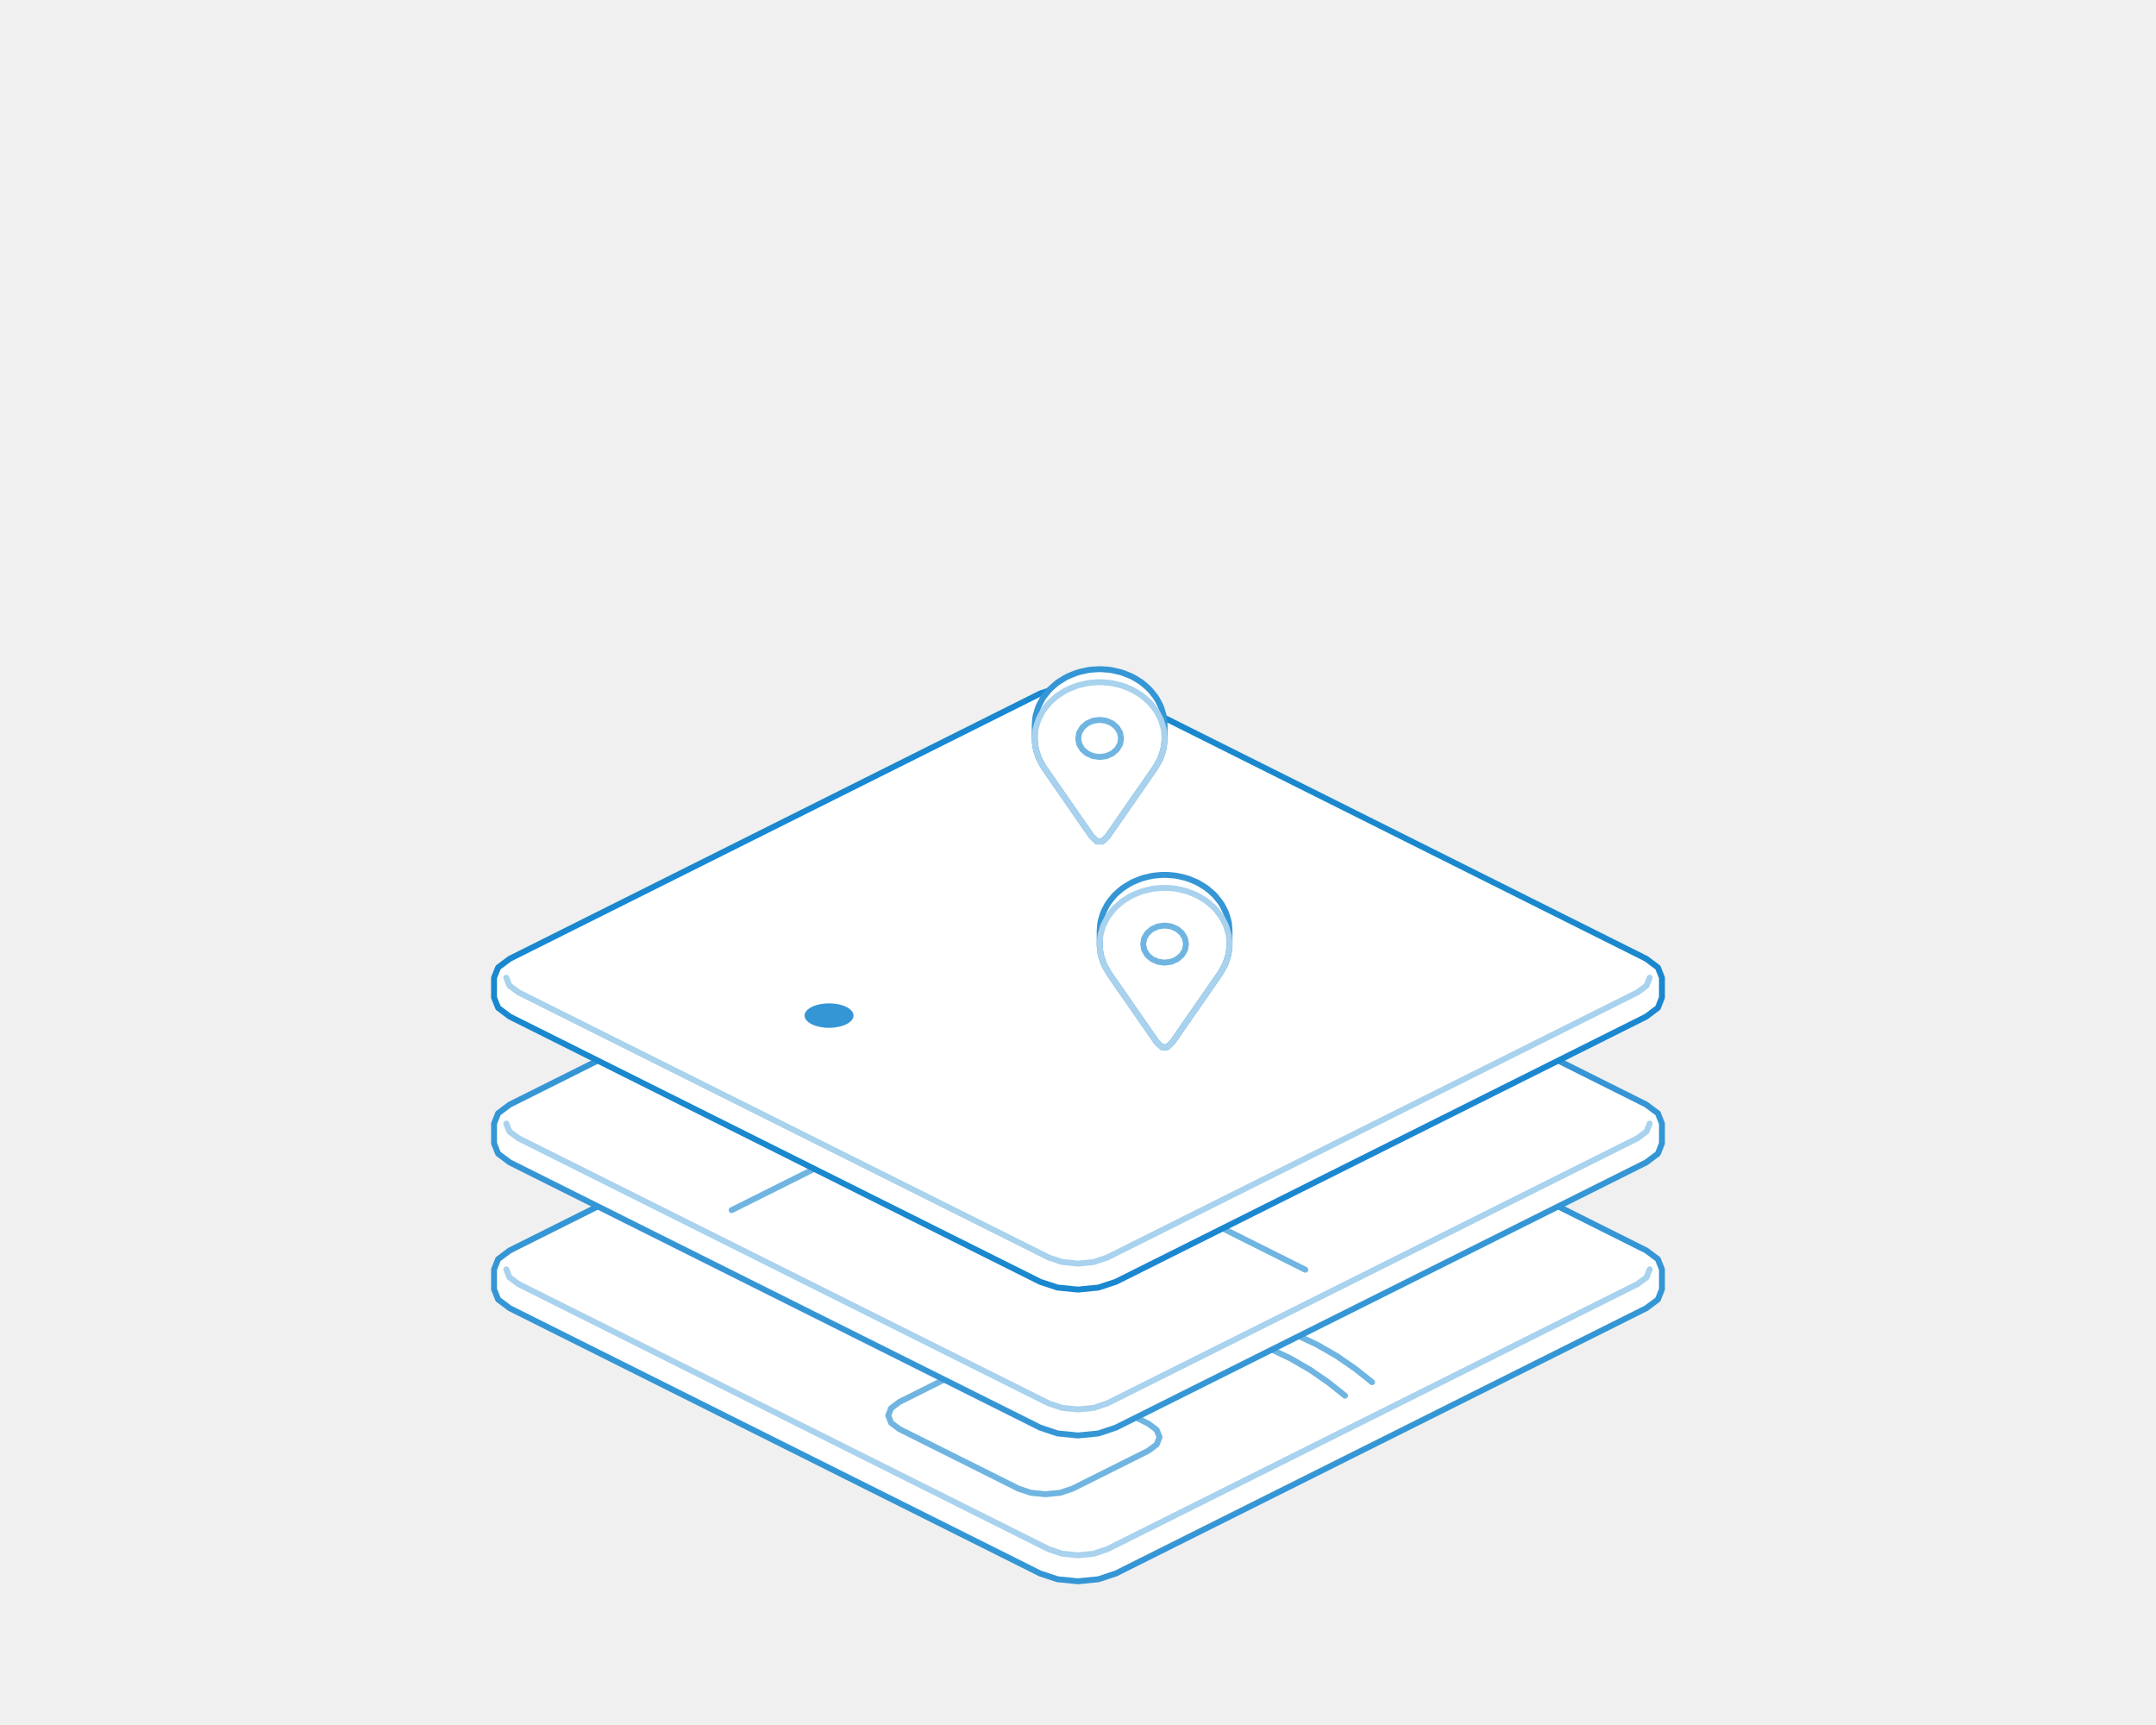
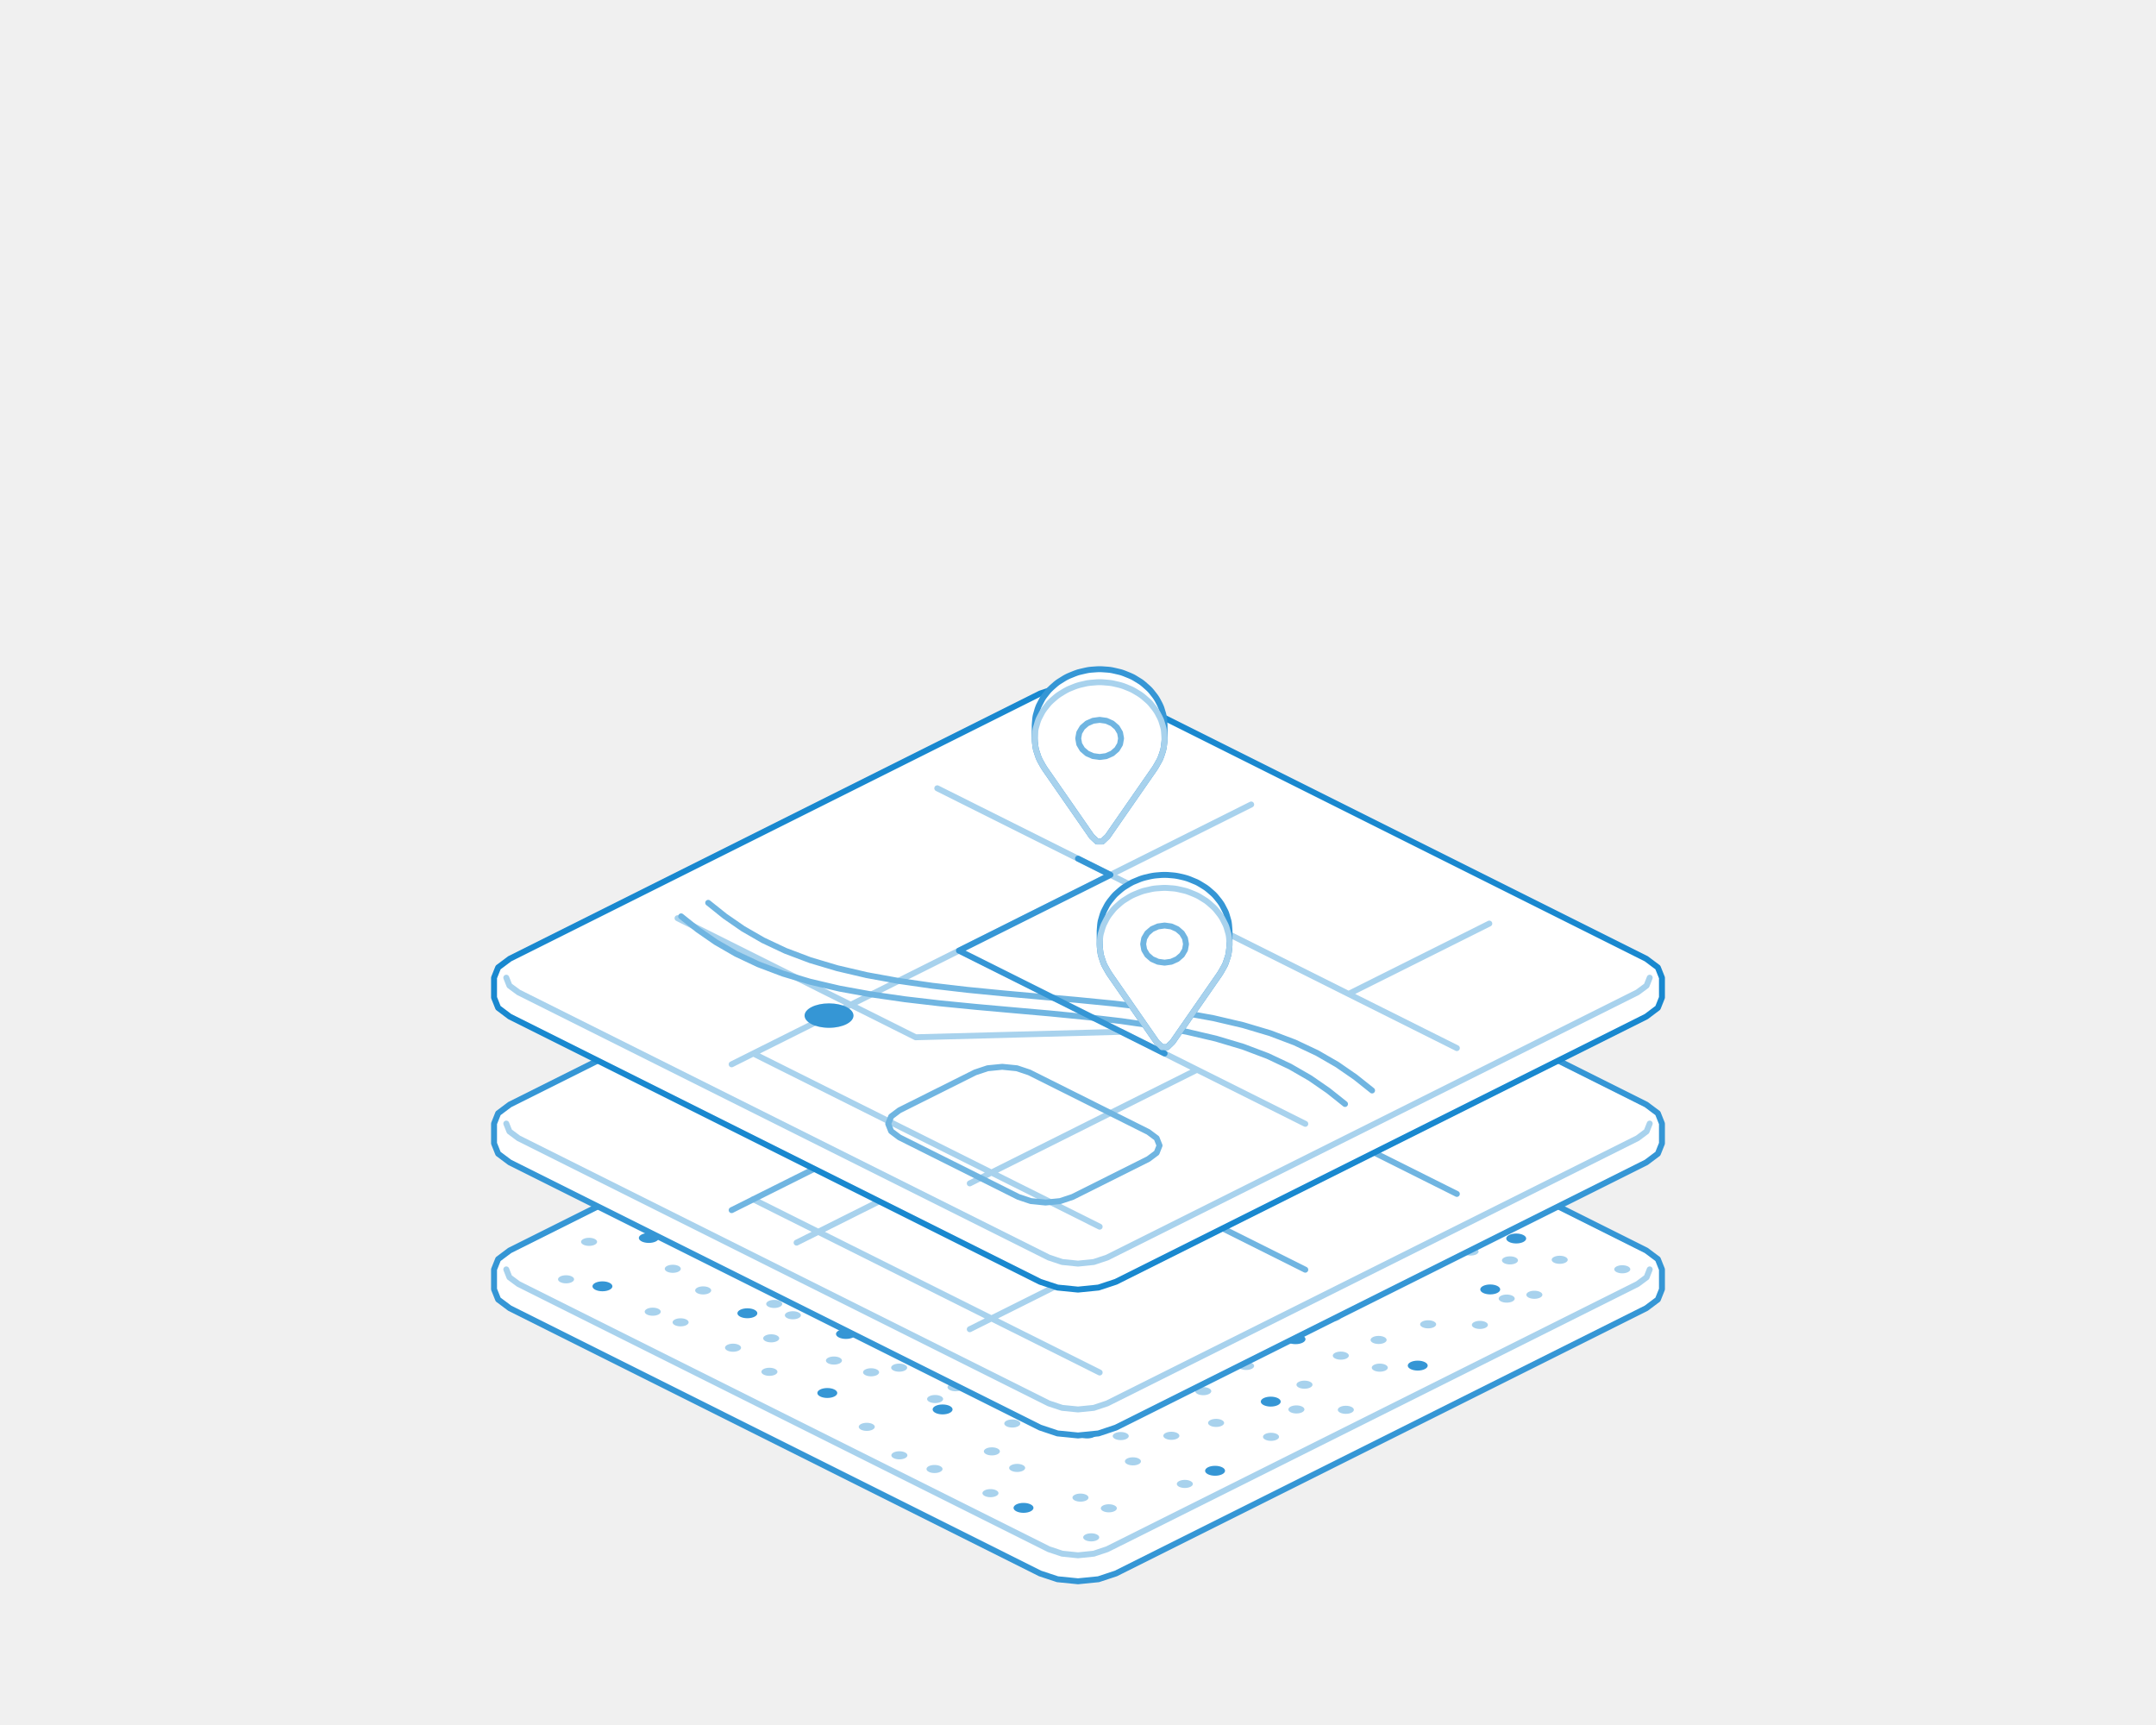
- <svg xmlns="http://www.w3.org/2000/svg" viewBox="0 0 400 320" width="400" height="320" role="img" aria-label="Three map sheets stacked above one another: a base map with a river and a park, a sheet of roads, and a sheet of map pins on top.">
+ <svg xmlns="http://www.w3.org/2000/svg" viewBox="0 0 400 320" width="400" height="320" role="img" aria-label="Three map sheets stacked above one another: a field of data points, the road network, and the finished map with a river, a park, a route and pins.">
  <g>
    <g>
      <g>
        <path d="M91.66 235.48L92.42 233.58L94.57 231.97L192.97 182.77L196.2 181.69L200 181.31L203.8 181.69L207.03 182.77L305.43 231.97L307.58 233.58L308.34 235.48L308.34 239.17L307.58 241.07L305.43 242.68L207.03 291.89L203.8 292.96L200 293.34L196.2 292.96L192.97 291.89L94.57 242.68L92.42 241.07L91.66 239.17Z" fill="#FFFFFF" stroke="#3596D5" stroke-width="1.1" stroke-linecap="round" stroke-linejoin="round" vector-effect="non-scaling-stroke" />
        <path d="M306.07 235.48L305.49 236.95L303.82 238.19L205.42 287.39L202.93 288.22L200 288.52L197.07 288.22L194.58 287.39L96.18 238.19L94.51 236.95L93.93 235.48" fill="none" stroke="#A8D2ED" stroke-width="1.1" stroke-linecap="round" stroke-linejoin="round" vector-effect="non-scaling-stroke" />
      </g>
-       <path d="M131.39 221.59L134.48 224.06L137.85 226.39L141.58 228.54L145.72 230.49L150.3 232.22L155.33 233.72L160.8 235L166.68 236.07L172.92 236.97L179.44 237.73L186.16 238.39L192.97 239L199.79 239.6L206.5 240.26L213.02 241.02L219.26 241.92L225.14 242.99L230.61 244.27L235.65 245.77L240.22 247.5L244.36 249.45L248.09 251.6L251.46 253.93L254.56 256.4M126.37 224.1L129.46 226.57L132.83 228.9L136.56 231.05L140.7 233L145.28 234.73L150.31 236.23L155.78 237.51L161.66 238.58L167.9 239.48L174.42 240.24L181.13 240.9L187.95 241.51L194.77 242.11L201.48 242.77L208 243.53L214.24 244.43L220.12 245.5L225.59 246.78L230.62 248.28L235.2 250.01L239.34 251.96L243.07 254.11L246.44 256.44L249.54 258.91M199 276.15L196.69 276.92L193.98 277.19L191.26 276.92L188.95 276.15L166.86 265.1L165.33 263.95L164.79 262.59L165.33 261.23L166.86 260.08L180.92 253.05L183.23 252.28L185.94 252.01L188.66 252.28L190.96 253.05L213.05 264.1L214.59 265.25L215.13 266.61L214.59 267.97L213.05 269.12Z" fill="none" stroke="#70B5E1" stroke-width="1.1" stroke-linecap="round" stroke-linejoin="round" vector-effect="non-scaling-stroke" />
+       <ellipse rx="1.85" ry="0.92" cx="194.45" cy="187.05" fill="#3596D5" stroke="none" />
+       <ellipse rx="1.49" ry="0.75" cx="192.44" cy="189.79" fill="#A8D2ED" stroke="none" />
+       <ellipse rx="1.49" ry="0.75" cx="185.12" cy="196.11" fill="#A8D2ED" stroke="none" />
+       <ellipse rx="1.49" ry="0.75" cx="173.35" cy="199.58" fill="#A8D2ED" stroke="none" />
+       <ellipse rx="1.49" ry="0.75" cx="169.15" cy="204.25" fill="#A8D2ED" stroke="none" />
+       <ellipse rx="1.85" ry="0.92" cx="160.13" cy="208.33" fill="#3596D5" stroke="none" />
+       <ellipse rx="1.49" ry="0.75" cx="155.27" cy="211.56" fill="#A8D2ED" stroke="none" />
+       <ellipse rx="1.49" ry="0.75" cx="141.76" cy="215.65" fill="#A8D2ED" stroke="none" />
+       <ellipse rx="1.49" ry="0.75" cx="139.62" cy="218.67" fill="#A8D2ED" stroke="none" />
+       <ellipse rx="1.49" ry="0.75" cx="129.01" cy="223.89" fill="#A8D2ED" stroke="none" />
+       <ellipse rx="1.85" ry="0.92" cx="120.37" cy="229.65" fill="#3596D5" stroke="none" />
+       <ellipse rx="1.49" ry="0.75" cx="109.29" cy="230.37" fill="#A8D2ED" stroke="none" />
+       <ellipse rx="1.49" ry="0.75" cx="105.02" cy="237.32" fill="#A8D2ED" stroke="none" />
+       <ellipse rx="1.49" ry="0.75" cx="208.43" cy="191.97" fill="#A8D2ED" stroke="none" />
+       <ellipse rx="1.49" ry="0.75" cx="200.02" cy="197.79" fill="#A8D2ED" stroke="none" />
+       <ellipse rx="1.85" ry="0.92" cx="192.19" cy="198.45" fill="#3596D5" stroke="none" />
+       <ellipse rx="1.49" ry="0.75" cx="186.98" cy="203.86" fill="#A8D2ED" stroke="none" />
+       <ellipse rx="1.49" ry="0.75" cx="175.03" cy="205.71" fill="#A8D2ED" stroke="none" />
+       <ellipse rx="1.49" ry="0.75" cx="168.67" cy="210.55" fill="#A8D2ED" stroke="none" />
+       <ellipse rx="1.49" ry="0.75" cx="162.13" cy="216.89" fill="#A8D2ED" stroke="none" />
+       <ellipse rx="1.85" ry="0.92" cx="150.91" cy="221.24" fill="#3596D5" stroke="none" />
+       <ellipse rx="1.49" ry="0.75" cx="142.48" cy="221.42" fill="#A8D2ED" stroke="none" />
+       <ellipse rx="1.49" ry="0.75" cx="136.05" cy="227.66" fill="#A8D2ED" stroke="none" />
+       <ellipse rx="1.49" ry="0.75" cx="129.08" cy="230.3" fill="#A8D2ED" stroke="none" />
+       <ellipse rx="1.49" ry="0.75" cx="124.82" cy="235.37" fill="#A8D2ED" stroke="none" />
+       <ellipse rx="1.85" ry="0.92" cx="111.77" cy="238.62" fill="#3596D5" stroke="none" />
+       <ellipse rx="1.49" ry="0.75" cx="214.5" cy="197.09" fill="#A8D2ED" stroke="none" />
+       <ellipse rx="1.49" ry="0.75" cx="210.14" cy="198.37" fill="#A8D2ED" stroke="none" />
+       <ellipse rx="1.49" ry="0.75" cx="200.74" cy="202.41" fill="#A8D2ED" stroke="none" />
+       <ellipse rx="1.49" ry="0.75" cx="191.61" cy="206.73" fill="#A8D2ED" stroke="none" />
+       <ellipse rx="1.85" ry="0.92" cx="182.74" cy="210.97" fill="#3596D5" stroke="none" />
+       <ellipse rx="1.49" ry="0.75" cx="178.2" cy="214.94" fill="#A8D2ED" stroke="none" />
+       <ellipse rx="1.49" ry="0.75" cx="170.57" cy="220.51" fill="#A8D2ED" stroke="none" />
+       <ellipse rx="1.49" ry="0.75" cx="161.21" cy="224.93" fill="#A8D2ED" stroke="none" />
+       <ellipse rx="1.49" ry="0.75" cx="152.52" cy="227.9" fill="#A8D2ED" stroke="none" />
+       <ellipse rx="1.85" ry="0.92" cx="142.66" cy="232.05" fill="#3596D5" stroke="none" />
+       <ellipse rx="1.49" ry="0.75" cx="139.01" cy="236.49" fill="#A8D2ED" stroke="none" />
+       <ellipse rx="1.49" ry="0.75" cx="130.46" cy="239.38" fill="#A8D2ED" stroke="none" />
+       <ellipse rx="1.49" ry="0.75" cx="121.1" cy="243.33" fill="#A8D2ED" stroke="none" />
+       <ellipse rx="1.49" ry="0.75" cx="223.73" cy="198.5" fill="#A8D2ED" stroke="none" />
+       <ellipse rx="1.85" ry="0.92" cx="215.57" cy="205.38" fill="#3596D5" stroke="none" />
+       <ellipse rx="1.49" ry="0.75" cx="203.77" cy="207.16" fill="#A8D2ED" stroke="none" />
+       <ellipse rx="1.49" ry="0.75" cx="198.02" cy="209.83" fill="#A8D2ED" stroke="none" />
+       <ellipse rx="1.49" ry="0.75" cx="192.42" cy="213.08" fill="#A8D2ED" stroke="none" />
+       <ellipse rx="1.49" ry="0.75" cx="188.61" cy="220.07" fill="#A8D2ED" stroke="none" />
+       <ellipse rx="1.85" ry="0.92" cx="178.84" cy="222.76" fill="#3596D5" stroke="none" />
+       <ellipse rx="1.49" ry="0.75" cx="167.05" cy="227.6" fill="#A8D2ED" stroke="none" />
+       <ellipse rx="1.49" ry="0.75" cx="155.11" cy="231.64" fill="#A8D2ED" stroke="none" />
+       <ellipse rx="1.49" ry="0.75" cx="151.77" cy="237.82" fill="#A8D2ED" stroke="none" />
+       <ellipse rx="1.49" ry="0.75" cx="143.64" cy="241.89" fill="#A8D2ED" stroke="none" />
+       <ellipse rx="1.85" ry="0.92" cx="138.66" cy="243.62" fill="#3596D5" stroke="none" />
+       <ellipse rx="1.49" ry="0.75" cx="126.27" cy="245.3" fill="#A8D2ED" stroke="none" />
+       <ellipse rx="1.49" ry="0.75" cx="232.58" cy="200.57" fill="#A8D2ED" stroke="none" />
+       <ellipse rx="1.49" ry="0.75" cx="226.42" cy="206.91" fill="#A8D2ED" stroke="none" />
+       <ellipse rx="1.49" ry="0.75" cx="217.58" cy="212.08" fill="#A8D2ED" stroke="none" />
+       <ellipse rx="1.85" ry="0.92" cx="210.74" cy="215.18" fill="#3596D5" stroke="none" />
+       <ellipse rx="1.49" ry="0.75" cx="203.9" cy="219.77" fill="#A8D2ED" stroke="none" />
+       <ellipse rx="1.49" ry="0.75" cx="188.83" cy="224.24" fill="#A8D2ED" stroke="none" />
+       <ellipse rx="1.49" ry="0.75" cx="181.7" cy="226.27" fill="#A8D2ED" stroke="none" />
+       <ellipse rx="1.49" ry="0.75" cx="170.42" cy="231.21" fill="#A8D2ED" stroke="none" />
+       <ellipse rx="1.85" ry="0.92" cx="166.15" cy="237.17" fill="#3596D5" stroke="none" />
+       <ellipse rx="1.49" ry="0.75" cx="154.54" cy="239.26" fill="#A8D2ED" stroke="none" />
+       <ellipse rx="1.49" ry="0.75" cx="147.1" cy="243.99" fill="#A8D2ED" stroke="none" />
+       <ellipse rx="1.49" ry="0.75" cx="143.08" cy="248.27" fill="#A8D2ED" stroke="none" />
+       <ellipse rx="1.49" ry="0.75" cx="136" cy="250.01" fill="#A8D2ED" stroke="none" />
+       <ellipse rx="1.85" ry="0.92" cx="238.02" cy="206.68" fill="#3596D5" stroke="none" />
+       <ellipse rx="1.49" ry="0.75" cx="227.81" cy="210.85" fill="#A8D2ED" stroke="none" />
+       <ellipse rx="1.49" ry="0.75" cx="224.02" cy="216.65" fill="#A8D2ED" stroke="none" />
+       <ellipse rx="1.49" ry="0.75" cx="218.87" cy="218" fill="#A8D2ED" stroke="none" />
+       <ellipse rx="1.49" ry="0.75" cx="203.16" cy="223.52" fill="#A8D2ED" stroke="none" />
+       <ellipse rx="1.85" ry="0.92" cx="196.64" cy="226.9" fill="#3596D5" stroke="none" />
+       <ellipse rx="1.49" ry="0.75" cx="197.12" cy="231.25" fill="#A8D2ED" stroke="none" />
+       <ellipse rx="1.49" ry="0.75" cx="184.07" cy="237.72" fill="#A8D2ED" stroke="none" />
+       <ellipse rx="1.49" ry="0.75" cx="176.13" cy="242.35" fill="#A8D2ED" stroke="none" />
+       <ellipse rx="1.49" ry="0.75" cx="169.95" cy="244.07" fill="#A8D2ED" stroke="none" />
+       <ellipse rx="1.85" ry="0.92" cx="156.95" cy="247.46" fill="#3596D5" stroke="none" />
+       <ellipse rx="1.49" ry="0.75" cx="154.72" cy="252.39" fill="#A8D2ED" stroke="none" />
+       <ellipse rx="1.49" ry="0.75" cx="142.75" cy="254.48" fill="#A8D2ED" stroke="none" />
+       <ellipse rx="1.49" ry="0.75" cx="250.17" cy="212.73" fill="#A8D2ED" stroke="none" />
+       <ellipse rx="1.49" ry="0.75" cx="238.54" cy="215.32" fill="#A8D2ED" stroke="none" />
+       <ellipse rx="1.85" ry="0.92" cx="234.54" cy="219.63" fill="#3596D5" stroke="none" />
+       <ellipse rx="1.49" ry="0.75" cx="225.92" cy="223.88" fill="#A8D2ED" stroke="none" />
+       <ellipse rx="1.49" ry="0.75" cx="215.38" cy="225.97" fill="#A8D2ED" stroke="none" />
+       <ellipse rx="1.49" ry="0.75" cx="207.98" cy="234.42" fill="#A8D2ED" stroke="none" />
+       <ellipse rx="1.49" ry="0.75" cx="198.56" cy="237" fill="#A8D2ED" stroke="none" />
+       <ellipse rx="1.85" ry="0.92" cx="196.3" cy="239.85" fill="#3596D5" stroke="none" />
+       <ellipse rx="1.49" ry="0.75" cx="187.01" cy="242.85" fill="#A8D2ED" stroke="none" />
+       <ellipse rx="1.49" ry="0.75" cx="175.54" cy="247.7" fill="#A8D2ED" stroke="none" />
+       <ellipse rx="1.49" ry="0.75" cx="166.82" cy="253.71" fill="#A8D2ED" stroke="none" />
+       <ellipse rx="1.49" ry="0.75" cx="161.61" cy="254.57" fill="#A8D2ED" stroke="none" />
+       <ellipse rx="1.85" ry="0.92" cx="153.49" cy="258.41" fill="#3596D5" stroke="none" />
+       <ellipse rx="1.49" ry="0.75" cx="257.08" cy="215.95" fill="#A8D2ED" stroke="none" />
+       <ellipse rx="1.49" ry="0.75" cx="248.53" cy="219.62" fill="#A8D2ED" stroke="none" />
+       <ellipse rx="1.49" ry="0.75" cx="242.54" cy="223.79" fill="#A8D2ED" stroke="none" />
+       <ellipse rx="1.49" ry="0.75" cx="236.5" cy="226.78" fill="#A8D2ED" stroke="none" />
+       <ellipse rx="1.85" ry="0.92" cx="222.64" cy="230.98" fill="#3596D5" stroke="none" />
+       <ellipse rx="1.49" ry="0.75" cx="212.93" cy="235.26" fill="#A8D2ED" stroke="none" />
+       <ellipse rx="1.49" ry="0.75" cx="208.37" cy="238.07" fill="#A8D2ED" stroke="none" />
+       <ellipse rx="1.49" ry="0.75" cx="201.39" cy="243.78" fill="#A8D2ED" stroke="none" />
+       <ellipse rx="1.49" ry="0.75" cx="187.76" cy="247.07" fill="#A8D2ED" stroke="none" />
+       <ellipse rx="1.85" ry="0.92" cx="183.38" cy="253.77" fill="#3596D5" stroke="none" />
+       <ellipse rx="1.49" ry="0.75" cx="177.28" cy="257.34" fill="#A8D2ED" stroke="none" />
+       <ellipse rx="1.49" ry="0.75" cx="173.49" cy="259.53" fill="#A8D2ED" stroke="none" />
+       <ellipse rx="1.49" ry="0.75" cx="160.81" cy="264.69" fill="#A8D2ED" stroke="none" />
+       <ellipse rx="1.49" ry="0.75" cx="263.21" cy="221.29" fill="#A8D2ED" stroke="none" />
+       <ellipse rx="1.85" ry="0.92" cx="255.63" cy="220.94" fill="#3596D5" stroke="none" />
+       <ellipse rx="1.49" ry="0.75" cx="248.03" cy="225" fill="#A8D2ED" stroke="none" />
+       <ellipse rx="1.49" ry="0.75" cx="240.62" cy="228.74" fill="#A8D2ED" stroke="none" />
+       <ellipse rx="1.49" ry="0.75" cx="230.08" cy="237.14" fill="#A8D2ED" stroke="none" />
+       <ellipse rx="1.49" ry="0.75" cx="224.45" cy="237.47" fill="#A8D2ED" stroke="none" />
+       <ellipse rx="1.85" ry="0.92" cx="213.22" cy="243.14" fill="#3596D5" stroke="none" />
+       <ellipse rx="1.49" ry="0.75" cx="206.75" cy="246.63" fill="#A8D2ED" stroke="none" />
+       <ellipse rx="1.49" ry="0.75" cx="203.44" cy="252.8" fill="#A8D2ED" stroke="none" />
+       <ellipse rx="1.49" ry="0.75" cx="191.36" cy="256.91" fill="#A8D2ED" stroke="none" />
+       <ellipse rx="1.49" ry="0.75" cx="183.82" cy="259.02" fill="#A8D2ED" stroke="none" />
+       <ellipse rx="1.85" ry="0.92" cx="174.88" cy="261.46" fill="#3596D5" stroke="none" />
+       <ellipse rx="1.49" ry="0.75" cx="166.86" cy="269.97" fill="#A8D2ED" stroke="none" />
+       <ellipse rx="1.49" ry="0.75" cx="267.64" cy="223.67" fill="#A8D2ED" stroke="none" />
+       <ellipse rx="1.49" ry="0.75" cx="266.59" cy="226.34" fill="#A8D2ED" stroke="none" />
+       <ellipse rx="1.49" ry="0.75" cx="253.86" cy="230.9" fill="#A8D2ED" stroke="none" />
+       <ellipse rx="1.85" ry="0.92" cx="248.75" cy="233.22" fill="#3596D5" stroke="none" />
+       <ellipse rx="1.49" ry="0.75" cx="237.91" cy="239.25" fill="#A8D2ED" stroke="none" />
+       <ellipse rx="1.49" ry="0.75" cx="232.59" cy="243.62" fill="#A8D2ED" stroke="none" />
+       <ellipse rx="1.49" ry="0.75" cx="229.63" cy="247.74" fill="#A8D2ED" stroke="none" />
+       <ellipse rx="1.49" ry="0.75" cx="216.66" cy="250.73" fill="#A8D2ED" stroke="none" />
+       <ellipse rx="1.85" ry="0.92" cx="208.02" cy="252.58" fill="#3596D5" stroke="none" />
+       <ellipse rx="1.49" ry="0.75" cx="201.94" cy="258.09" fill="#A8D2ED" stroke="none" />
+       <ellipse rx="1.49" ry="0.75" cx="187.81" cy="264.07" fill="#A8D2ED" stroke="none" />
+       <ellipse rx="1.49" ry="0.75" cx="184.02" cy="269.24" fill="#A8D2ED" stroke="none" />
+       <ellipse rx="1.49" ry="0.75" cx="173.38" cy="272.51" fill="#A8D2ED" stroke="none" />
+       <ellipse rx="1.85" ry="0.92" cx="281.3" cy="229.75" fill="#3596D5" stroke="none" />
+       <ellipse rx="1.49" ry="0.75" cx="272.83" cy="232.17" fill="#A8D2ED" stroke="none" />
+       <ellipse rx="1.49" ry="0.75" cx="263.91" cy="234.74" fill="#A8D2ED" stroke="none" />
+       <ellipse rx="1.49" ry="0.75" cx="256.24" cy="239.47" fill="#A8D2ED" stroke="none" />
+       <ellipse rx="1.49" ry="0.75" cx="247.27" cy="244.39" fill="#A8D2ED" stroke="none" />
+       <ellipse rx="1.85" ry="0.92" cx="240.36" cy="248.43" fill="#3596D5" stroke="none" />
+       <ellipse rx="1.49" ry="0.75" cx="231.19" cy="253.39" fill="#A8D2ED" stroke="none" />
+       <ellipse rx="1.49" ry="0.75" cx="223.24" cy="258.07" fill="#A8D2ED" stroke="none" />
+       <ellipse rx="1.49" ry="0.75" cx="215.77" cy="259.35" fill="#A8D2ED" stroke="none" />
+       <ellipse rx="1.49" ry="0.75" cx="207.93" cy="266.4" fill="#A8D2ED" stroke="none" />
+       <ellipse rx="1.85" ry="0.92" cx="201.68" cy="265.92" fill="#3596D5" stroke="none" />
+       <ellipse rx="1.49" ry="0.75" cx="188.71" cy="272.31" fill="#A8D2ED" stroke="none" />
+       <ellipse rx="1.49" ry="0.75" cx="183.76" cy="276.99" fill="#A8D2ED" stroke="none" />
+       <ellipse rx="1.49" ry="0.75" cx="289.37" cy="233.7" fill="#A8D2ED" stroke="none" />
+       <ellipse rx="1.49" ry="0.75" cx="280.14" cy="233.81" fill="#A8D2ED" stroke="none" />
+       <ellipse rx="1.85" ry="0.92" cx="276.48" cy="239.2" fill="#3596D5" stroke="none" />
+       <ellipse rx="1.49" ry="0.75" cx="264.96" cy="245.67" fill="#A8D2ED" stroke="none" />
+       <ellipse rx="1.49" ry="0.75" cx="255.77" cy="248.57" fill="#A8D2ED" stroke="none" />
+       <ellipse rx="1.49" ry="0.75" cx="248.76" cy="251.48" fill="#A8D2ED" stroke="none" />
+       <ellipse rx="1.49" ry="0.75" cx="242.02" cy="256.87" fill="#A8D2ED" stroke="none" />
+       <ellipse rx="1.85" ry="0.92" cx="235.76" cy="260.01" fill="#3596D5" stroke="none" />
+       <ellipse rx="1.49" ry="0.75" cx="225.62" cy="263.96" fill="#A8D2ED" stroke="none" />
+       <ellipse rx="1.49" ry="0.75" cx="217.32" cy="266.35" fill="#A8D2ED" stroke="none" />
+       <ellipse rx="1.49" ry="0.75" cx="210.19" cy="271.09" fill="#A8D2ED" stroke="none" />
+       <ellipse rx="1.49" ry="0.75" cx="200.46" cy="277.82" fill="#A8D2ED" stroke="none" />
+       <ellipse rx="1.85" ry="0.92" cx="189.89" cy="279.72" fill="#3596D5" stroke="none" />
+       <ellipse rx="1.49" ry="0.75" cx="300.98" cy="235.46" fill="#A8D2ED" stroke="none" />
+       <ellipse rx="1.49" ry="0.75" cx="284.67" cy="240.19" fill="#A8D2ED" stroke="none" />
+       <ellipse rx="1.49" ry="0.75" cx="279.54" cy="240.9" fill="#A8D2ED" stroke="none" />
+       <ellipse rx="1.49" ry="0.75" cx="274.56" cy="245.78" fill="#A8D2ED" stroke="none" />
+       <ellipse rx="1.85" ry="0.92" cx="263.03" cy="253.33" fill="#3596D5" stroke="none" />
+       <ellipse rx="1.49" ry="0.75" cx="255.99" cy="253.71" fill="#A8D2ED" stroke="none" />
+       <ellipse rx="1.49" ry="0.75" cx="249.69" cy="261.53" fill="#A8D2ED" stroke="none" />
+       <ellipse rx="1.49" ry="0.75" cx="240.52" cy="261.46" fill="#A8D2ED" stroke="none" />
+       <ellipse rx="1.49" ry="0.75" cx="235.81" cy="266.54" fill="#A8D2ED" stroke="none" />
+       <ellipse rx="1.85" ry="0.92" cx="225.43" cy="272.84" fill="#3596D5" stroke="none" />
+       <ellipse rx="1.49" ry="0.75" cx="219.82" cy="275.28" fill="#A8D2ED" stroke="none" />
+       <ellipse rx="1.49" ry="0.75" cx="205.72" cy="279.8" fill="#A8D2ED" stroke="none" />
+       <ellipse rx="1.49" ry="0.75" cx="202.45" cy="285.19" fill="#A8D2ED" stroke="none" />
+       <ellipse rx="1.49" ry="0.75" cx="195.41" cy="209.67" fill="#A8D2ED" stroke="none" />
+       <ellipse rx="1.85" ry="0.92" cx="209.1" cy="210.82" fill="#3596D5" stroke="none" />
+       <ellipse rx="1.49" ry="0.75" cx="198.77" cy="215.87" fill="#A8D2ED" stroke="none" />
+       <ellipse rx="1.49" ry="0.75" cx="208.53" cy="227.22" fill="#A8D2ED" stroke="none" />
+       <ellipse rx="1.49" ry="0.75" cx="189.83" cy="226.43" fill="#A8D2ED" stroke="none" />
+       <ellipse rx="1.49" ry="0.75" cx="192.37" cy="223.19" fill="#A8D2ED" stroke="none" />
+       <ellipse rx="1.85" ry="0.92" cx="199.44" cy="210.41" fill="#3596D5" stroke="none" />
+       <ellipse rx="1.49" ry="0.75" cx="210.28" cy="217.3" fill="#A8D2ED" stroke="none" />
+       <ellipse rx="1.49" ry="0.75" cx="205.12" cy="219.91" fill="#A8D2ED" stroke="none" />
+       <ellipse rx="1.49" ry="0.75" cx="205.81" cy="212.78" fill="#A8D2ED" stroke="none" />
+       <ellipse rx="1.49" ry="0.75" cx="216" cy="214.82" fill="#A8D2ED" stroke="none" />
+       <ellipse rx="1.85" ry="0.92" cx="206.64" cy="217.84" fill="#3596D5" stroke="none" />
+       <ellipse rx="1.49" ry="0.75" cx="215.46" cy="221.63" fill="#A8D2ED" stroke="none" />
+       <ellipse rx="1.49" ry="0.75" cx="214.03" cy="217.04" fill="#A8D2ED" stroke="none" />
+       <ellipse rx="1.49" ry="0.75" cx="220.17" cy="218.86" fill="#A8D2ED" stroke="none" />
+       <ellipse rx="1.49" ry="0.75" cx="212.96" cy="210.75" fill="#A8D2ED" stroke="none" />
+       <ellipse rx="1.85" ry="0.92" cx="209.85" cy="218.89" fill="#3596D5" stroke="none" />
+       <ellipse rx="1.49" ry="0.75" cx="205.01" cy="215.72" fill="#A8D2ED" stroke="none" />
+       <ellipse rx="1.49" ry="0.75" cx="199.97" cy="230.48" fill="#A8D2ED" stroke="none" />
+       <ellipse rx="1.49" ry="0.75" cx="204.73" cy="220.71" fill="#A8D2ED" stroke="none" />
+       <ellipse rx="1.49" ry="0.75" cx="203.46" cy="224.97" fill="#A8D2ED" stroke="none" />
+       <ellipse rx="1.85" ry="0.92" cx="219.41" cy="223.67" fill="#3596D5" stroke="none" />
+       <ellipse rx="1.49" ry="0.75" cx="210.42" cy="222.35" fill="#A8D2ED" stroke="none" />
+       <ellipse rx="1.49" ry="0.75" cx="198.26" cy="221.17" fill="#A8D2ED" stroke="none" />
+       <ellipse rx="1.49" ry="0.75" cx="185.94" cy="214.65" fill="#A8D2ED" stroke="none" />
+       <ellipse rx="1.49" ry="0.75" cx="198.66" cy="225.84" fill="#A8D2ED" stroke="none" />
+       <ellipse rx="1.85" ry="0.92" cx="191.49" cy="216.07" fill="#3596D5" stroke="none" />
+       <ellipse rx="1.49" ry="0.75" cx="202.04" cy="221.58" fill="#A8D2ED" stroke="none" />
+       <ellipse rx="1.49" ry="0.75" cx="203.54" cy="228.25" fill="#A8D2ED" stroke="none" />
+       <ellipse rx="1.49" ry="0.75" cx="182.96" cy="213.78" fill="#A8D2ED" stroke="none" />
+       <ellipse rx="1.49" ry="0.75" cx="209.8" cy="212.94" fill="#A8D2ED" stroke="none" />
+       <ellipse rx="1.85" ry="0.92" cx="206.46" cy="213.12" fill="#3596D5" stroke="none" />
+       <ellipse rx="1.49" ry="0.75" cx="198.37" cy="208.28" fill="#A8D2ED" stroke="none" />
+       <ellipse rx="1.49" ry="0.75" cx="217.66" cy="212.62" fill="#A8D2ED" stroke="none" />
+       <ellipse rx="1.49" ry="0.75" cx="209.13" cy="211.86" fill="#A8D2ED" stroke="none" />
+       <ellipse rx="1.49" ry="0.75" cx="208.45" cy="217.35" fill="#A8D2ED" stroke="none" />
+       <ellipse rx="1.85" ry="0.92" cx="207.08" cy="228.43" fill="#3596D5" stroke="none" />
+       <ellipse rx="1.49" ry="0.75" cx="202.03" cy="212.03" fill="#A8D2ED" stroke="none" />
+       <ellipse rx="1.49" ry="0.75" cx="193.18" cy="213.23" fill="#A8D2ED" stroke="none" />
+       <ellipse rx="1.49" ry="0.75" cx="194.2" cy="216.71" fill="#A8D2ED" stroke="none" />
+       <ellipse rx="1.49" ry="0.75" cx="202.3" cy="222.4" fill="#A8D2ED" stroke="none" />
+       <ellipse rx="1.85" ry="0.92" cx="186.78" cy="220.28" fill="#3596D5" stroke="none" />
+       <ellipse rx="1.49" ry="0.75" cx="191.74" cy="227.51" fill="#A8D2ED" stroke="none" />
+       <ellipse rx="1.49" ry="0.75" cx="199.99" cy="222.01" fill="#A8D2ED" stroke="none" />
+       <ellipse rx="1.49" ry="0.75" cx="214.54" cy="226.83" fill="#A8D2ED" stroke="none" />
+       <ellipse rx="1.49" ry="0.75" cx="204.79" cy="219.33" fill="#A8D2ED" stroke="none" />
+       <ellipse rx="1.85" ry="0.92" cx="210.04" cy="215.43" fill="#3596D5" stroke="none" />
+       <ellipse rx="1.49" ry="0.75" cx="178.67" cy="217.57" fill="#A8D2ED" stroke="none" />
+       <ellipse rx="1.49" ry="0.75" cx="202.16" cy="218.84" fill="#A8D2ED" stroke="none" />
+       <ellipse rx="1.49" ry="0.75" cx="207.58" cy="222.9" fill="#A8D2ED" stroke="none" />
+       <ellipse rx="1.49" ry="0.75" cx="201.66" cy="212.03" fill="#A8D2ED" stroke="none" />
+       <ellipse rx="1.85" ry="0.92" cx="205.15" cy="223.37" fill="#3596D5" stroke="none" />
+       <ellipse rx="1.49" ry="0.75" cx="214.41" cy="212.68" fill="#A8D2ED" stroke="none" />
+       <ellipse rx="1.49" ry="0.75" cx="185.21" cy="226.9" fill="#A8D2ED" stroke="none" />
+       <ellipse rx="1.49" ry="0.75" cx="211.87" cy="217" fill="#A8D2ED" stroke="none" />
+       <ellipse rx="1.49" ry="0.75" cx="189.28" cy="216.28" fill="#A8D2ED" stroke="none" />
+       <ellipse rx="1.85" ry="0.92" cx="184.61" cy="226.8" fill="#3596D5" stroke="none" />
+       <ellipse rx="1.49" ry="0.75" cx="218.7" cy="219.12" fill="#A8D2ED" stroke="none" />
+       <ellipse rx="1.49" ry="0.75" cx="184.9" cy="212.01" fill="#A8D2ED" stroke="none" />
+       <ellipse rx="1.49" ry="0.75" cx="219.27" cy="215.93" fill="#A8D2ED" stroke="none" />
+       <ellipse rx="1.49" ry="0.75" cx="216.85" cy="212.05" fill="#A8D2ED" stroke="none" />
+       <ellipse rx="1.85" ry="0.92" cx="204.91" cy="213.87" fill="#3596D5" stroke="none" />
+       <ellipse rx="1.49" ry="0.75" cx="206.73" cy="213.89" fill="#A8D2ED" stroke="none" />
+       <ellipse rx="1.49" ry="0.75" cx="209.15" cy="219.1" fill="#A8D2ED" stroke="none" />
+       <ellipse rx="1.49" ry="0.75" cx="218.12" cy="217.71" fill="#A8D2ED" stroke="none" />
+       <ellipse rx="1.49" ry="0.75" cx="214.47" cy="216.6" fill="#A8D2ED" stroke="none" />
+       <ellipse rx="1.85" ry="0.92" cx="218.17" cy="214.48" fill="#3596D5" stroke="none" />
+       <ellipse rx="1.49" ry="0.75" cx="205.42" cy="224.17" fill="#A8D2ED" stroke="none" />
+       <ellipse rx="1.49" ry="0.75" cx="198.51" cy="220.98" fill="#A8D2ED" stroke="none" />
+       <ellipse rx="1.49" ry="0.75" cx="193.99" cy="209.63" fill="#A8D2ED" stroke="none" />
+       <ellipse rx="1.49" ry="0.75" cx="208.27" cy="245.03" fill="#A8D2ED" stroke="none" />
+       <ellipse rx="1.85" ry="0.92" cx="224.65" cy="253.06" fill="#3596D5" stroke="none" />
+       <ellipse rx="1.49" ry="0.75" cx="201.18" cy="259.57" fill="#A8D2ED" stroke="none" />
+       <ellipse rx="1.49" ry="0.75" cx="198.15" cy="250.64" fill="#A8D2ED" stroke="none" />
+       <ellipse rx="1.49" ry="0.75" cx="199.73" cy="246.72" fill="#A8D2ED" stroke="none" />
+       <ellipse rx="1.49" ry="0.75" cx="200.89" cy="249.09" fill="#A8D2ED" stroke="none" />
+       <ellipse rx="1.85" ry="0.92" cx="201.56" cy="250.33" fill="#3596D5" stroke="none" />
+       <ellipse rx="1.49" ry="0.75" cx="215.69" cy="246.41" fill="#A8D2ED" stroke="none" />
+       <ellipse rx="1.49" ry="0.75" cx="199.8" cy="255.74" fill="#A8D2ED" stroke="none" />
+       <ellipse rx="1.49" ry="0.75" cx="207.09" cy="246.72" fill="#A8D2ED" stroke="none" />
+       <ellipse rx="1.49" ry="0.75" cx="220.87" cy="256.25" fill="#A8D2ED" stroke="none" />
+       <ellipse rx="1.85" ry="0.92" cx="194.69" cy="256.13" fill="#3596D5" stroke="none" />
+       <ellipse rx="1.49" ry="0.75" cx="203.36" cy="246.58" fill="#A8D2ED" stroke="none" />
+       <ellipse rx="1.49" ry="0.75" cx="205.57" cy="250.06" fill="#A8D2ED" stroke="none" />
+       <ellipse rx="1.49" ry="0.75" cx="204.84" cy="256.3" fill="#A8D2ED" stroke="none" />
+       <ellipse rx="1.49" ry="0.75" cx="193.83" cy="255.45" fill="#A8D2ED" stroke="none" />
+       <ellipse rx="1.85" ry="0.92" cx="222.85" cy="253.54" fill="#3596D5" stroke="none" />
+       <ellipse rx="1.49" ry="0.75" cx="197.2" cy="253.07" fill="#A8D2ED" stroke="none" />
+       <ellipse rx="1.49" ry="0.75" cx="201.56" cy="253.08" fill="#A8D2ED" stroke="none" />
+       <ellipse rx="1.49" ry="0.75" cx="207.24" cy="255.64" fill="#A8D2ED" stroke="none" />
+       <ellipse rx="1.49" ry="0.75" cx="198.92" cy="250.2" fill="#A8D2ED" stroke="none" />
+       <ellipse rx="1.85" ry="0.92" cx="211.11" cy="260.74" fill="#3596D5" stroke="none" />
+       <ellipse rx="1.49" ry="0.75" cx="195.75" cy="252.44" fill="#A8D2ED" stroke="none" />
+       <ellipse rx="1.49" ry="0.75" cx="210.73" cy="261.91" fill="#A8D2ED" stroke="none" />
+       <ellipse rx="1.49" ry="0.75" cx="199.84" cy="256.56" fill="#A8D2ED" stroke="none" />
+       <ellipse rx="1.49" ry="0.75" cx="208.22" cy="257.71" fill="#A8D2ED" stroke="none" />
+       <ellipse rx="1.85" ry="0.92" cx="200.41" cy="251.98" fill="#3596D5" stroke="none" />
+       <ellipse rx="1.49" ry="0.75" cx="206.5" cy="246.58" fill="#A8D2ED" stroke="none" />
+       <ellipse rx="1.49" ry="0.75" cx="219.88" cy="247.92" fill="#A8D2ED" stroke="none" />
+       <ellipse rx="1.49" ry="0.75" cx="195.31" cy="247.78" fill="#A8D2ED" stroke="none" />
+       <ellipse rx="1.49" ry="0.75" cx="210.37" cy="250.57" fill="#A8D2ED" stroke="none" />
+       <ellipse rx="1.85" ry="0.92" cx="207.93" cy="245.64" fill="#3596D5" stroke="none" />
+       <ellipse rx="1.49" ry="0.75" cx="222.02" cy="254.26" fill="#A8D2ED" stroke="none" />
+       <ellipse rx="1.49" ry="0.75" cx="216.36" cy="256.28" fill="#A8D2ED" stroke="none" />
+       <ellipse rx="1.49" ry="0.75" cx="210.64" cy="254.78" fill="#A8D2ED" stroke="none" />
+       <ellipse rx="1.49" ry="0.75" cx="209.43" cy="258.63" fill="#A8D2ED" stroke="none" />
+       <ellipse rx="1.85" ry="0.92" cx="225.41" cy="252.52" fill="#3596D5" stroke="none" />
+       <ellipse rx="1.49" ry="0.75" cx="215.95" cy="247.99" fill="#A8D2ED" stroke="none" />
+       <ellipse rx="1.49" ry="0.75" cx="199.16" cy="258.64" fill="#A8D2ED" stroke="none" />
+       <ellipse rx="1.49" ry="0.75" cx="214.51" cy="251.25" fill="#A8D2ED" stroke="none" />
+       <ellipse rx="1.49" ry="0.75" cx="222.1" cy="250.61" fill="#A8D2ED" stroke="none" />
+       <ellipse rx="1.85" ry="0.92" cx="203.18" cy="244.89" fill="#3596D5" stroke="none" />
+       <ellipse rx="1.49" ry="0.75" cx="205.21" cy="254.2" fill="#A8D2ED" stroke="none" />
+       <ellipse rx="1.49" ry="0.75" cx="216.46" cy="248.45" fill="#A8D2ED" stroke="none" />
+       <ellipse rx="1.49" ry="0.75" cx="206.98" cy="245.89" fill="#A8D2ED" stroke="none" />
+       <ellipse rx="1.49" ry="0.75" cx="209.41" cy="251.71" fill="#A8D2ED" stroke="none" />
+       <ellipse rx="1.85" ry="0.92" cx="216.97" cy="245.58" fill="#3596D5" stroke="none" />
+       <ellipse rx="1.49" ry="0.75" cx="222.99" cy="252.16" fill="#A8D2ED" stroke="none" />
+       <ellipse rx="1.49" ry="0.75" cx="204.96" cy="249.52" fill="#A8D2ED" stroke="none" />
+       <ellipse rx="1.49" ry="0.75" cx="208.48" cy="246.61" fill="#A8D2ED" stroke="none" />
    </g>
    <g>
      <g>
        <path d="M91.66 208.43L92.42 206.52L94.57 204.91L192.97 155.71L196.2 154.63L200 154.26L203.8 154.63L207.03 155.71L305.43 204.91L307.58 206.52L308.34 208.43L308.34 212.12L307.58 214.02L305.43 215.63L207.03 264.83L203.8 265.91L200 266.29L196.2 265.91L192.97 264.83L94.57 215.63L92.42 214.02L91.66 212.12Z" fill="#FFFFFF" stroke="#3596D5" stroke-width="1.1" stroke-linecap="round" stroke-linejoin="round" vector-effect="non-scaling-stroke" />
        <path d="M306.07 208.43L305.49 209.89L303.82 211.14L205.42 260.34L202.93 261.17L200 261.46L197.07 261.17L194.58 260.34L96.18 211.14L94.51 209.89L93.93 208.43" fill="none" stroke="#A8D2ED" stroke-width="1.1" stroke-linecap="round" stroke-linejoin="round" vector-effect="non-scaling-stroke" />
      </g>
-       <path d="M232.13 176.3L135.74 224.49M125.7 197.38L169.88 219.47L208.03 218.47L242.17 235.54" fill="none" stroke="#70B5E1" stroke-width="1.1" stroke-linecap="round" stroke-linejoin="round" vector-effect="non-scaling-stroke" />
+       <path d="M276.31 198.39L250.2 211.44M222.09 225.5L179.92 246.58M139.75 222.48L204.02 254.61M149.8 185.33L181.93 201.4M254.22 187.34L228.11 200.39M183.93 178.3L135.74 202.4M169.88 219.47L147.79 230.52" fill="none" stroke="#A8D2ED" stroke-width="1.1" stroke-linecap="round" stroke-linejoin="round" vector-effect="non-scaling-stroke" />
+       <path d="M173.89 173.28L270.29 221.48M232.13 176.3L135.74 224.49M125.7 197.38L169.88 219.47L208.03 218.47L242.17 235.54" fill="none" stroke="#70B5E1" stroke-width="1.1" stroke-linecap="round" stroke-linejoin="round" vector-effect="non-scaling-stroke" />
    </g>
    <g>
      <g>
        <path d="M91.66 181.37L92.42 179.47L94.57 177.86L192.97 128.66L196.2 127.58L200 127.2L203.8 127.58L207.03 128.66L305.43 177.86L307.58 179.47L308.34 181.37L308.34 185.06L307.58 186.96L305.43 188.58L207.03 237.78L203.8 238.85L200 239.23L196.2 238.85L192.97 237.78L94.57 188.58L92.42 186.96L91.66 185.06Z" fill="#FFFFFF" stroke="#1988CF" stroke-width="1.1" stroke-linecap="round" stroke-linejoin="round" vector-effect="non-scaling-stroke" />
        <path d="M306.07 181.37L305.49 182.84L303.82 184.08L205.42 233.28L202.93 234.11L200 234.41L197.07 234.11L194.58 233.28L96.18 184.08L94.51 182.84L93.93 181.37" fill="none" stroke="#A8D2ED" stroke-width="1.1" stroke-linecap="round" stroke-linejoin="round" vector-effect="non-scaling-stroke" />
      </g>
+       <path d="M173.89 146.23L270.29 194.43M232.13 149.24L135.74 197.44M125.7 170.33L169.88 192.42L208.03 191.41L242.17 208.48M276.31 171.33L250.2 184.38M222.09 198.44L179.92 219.53M139.75 195.43L204.02 227.56" fill="none" stroke="#A8D2ED" stroke-width="1.1" stroke-linecap="round" stroke-linejoin="round" vector-effect="non-scaling-stroke" />
+       <path d="M131.39 167.48L134.48 169.95L137.85 172.28L141.58 174.43L145.72 176.38L150.3 178.11L155.33 179.61L160.8 180.89L166.68 181.96L172.92 182.86L179.44 183.62L186.16 184.28L192.97 184.89L199.79 185.49L206.5 186.15L213.02 186.91L219.26 187.81L225.14 188.88L230.61 190.16L235.65 191.66L240.22 193.39L244.36 195.34L248.09 197.49L251.46 199.82L254.56 202.29M126.37 169.99L129.46 172.46L132.83 174.79L136.56 176.94L140.7 178.89L145.28 180.62L150.31 182.12L155.78 183.4L161.66 184.47L167.9 185.37L174.42 186.13L181.13 186.79L187.95 187.4L194.77 188L201.48 188.66L208 189.42L214.24 190.32L220.12 191.39L225.59 192.67L230.62 194.17L235.2 195.9L239.34 197.85L243.07 200L246.44 202.33L249.54 204.8M199 222.04L196.69 222.81L193.98 223.08L191.26 222.81L188.95 222.04L166.86 210.99L165.33 209.84L164.79 208.48L165.33 207.12L166.86 205.97L180.92 198.94L183.23 198.17L185.94 197.9L188.66 198.17L190.96 198.94L213.05 209.99L214.59 211.14L215.13 212.5L214.59 213.86L213.05 215.01Z" fill="none" stroke="#70B5E1" stroke-width="1.1" stroke-linecap="round" stroke-linejoin="round" vector-effect="non-scaling-stroke" />
+       <path d="M200 159.28L206.02 162.29L177.91 176.35L208.03 191.41L216.07 195.43" fill="none" stroke="#3596D5" stroke-width="1.1" stroke-linecap="round" stroke-linejoin="round" vector-effect="non-scaling-stroke" />
      <ellipse rx="4.54" ry="2.27" cx="153.81" cy="188.4" fill="#3596D5" stroke="none" />
      <path d="M191.97 134.54L191.99 134.22L192.06 133.36L192.1 133.04L192.16 132.72L192.25 132.4L192.49 131.57L192.6 131.26L192.72 130.95L192.87 130.65L193.28 129.87L193.44 129.58L193.63 129.29L193.83 129.02L194.39 128.31L194.61 128.05L194.86 127.8L195.11 127.56L195.8 126.95L196.08 126.72L196.37 126.51L196.67 126.32L197.47 125.82L197.79 125.64L198.11 125.48L198.45 125.33L199.34 124.97L199.69 124.84L200.04 124.72L200.4 124.63L201.35 124.41L201.72 124.33L202.09 124.27L202.47 124.23L203.45 124.16L203.83 124.14L204.2 124.14L204.58 124.16L205.56 124.23L205.94 124.27L206.31 124.33L206.68 124.41L207.63 124.63L207.99 124.72L208.35 124.84L208.69 124.97L209.58 125.33L209.92 125.48L210.25 125.64L210.56 125.82L211.37 126.32L211.67 126.51L211.95 126.72L212.23 126.95L212.92 127.56L213.18 127.8L213.42 128.05L213.64 128.31L214.2 129.02L214.4 129.29L214.59 129.58L214.76 129.87L215.17 130.65L215.31 130.95L215.44 131.26L215.54 131.57L215.79 132.4L215.87 132.72L215.93 133.04L215.97 133.36L216.04 134.22L216.06 134.54L216.06 136.96L216.06 137.28L216.03 137.61L215.93 138.46L215.88 138.78L215.81 139.1L215.72 139.42L215.45 140.24L215.33 140.55L215.2 140.86L215.04 141.16L214.61 141.93L214.44 142.22L214.26 142.51L214.07 142.79L205.48 155.17L204.5 156.1L203.53 156.1L202.55 155.17L193.96 142.79L193.77 142.51L193.59 142.22L193.42 141.93L192.99 141.16L192.84 140.86L192.7 140.55L192.59 140.24L192.32 139.42L192.22 139.1L192.15 138.78L192.1 138.46L192 137.61L191.98 137.28L191.97 136.96Z" fill="#FFFFFF" stroke="#3596D5" stroke-width="1.1" stroke-linecap="round" stroke-linejoin="round" vector-effect="non-scaling-stroke" />
      <path d="M214.07 142.79L214.26 142.51L214.44 142.22L214.61 141.93L215.04 141.16L215.2 140.86L215.33 140.55L215.45 140.24L215.72 139.42L215.81 139.1L215.88 138.78L215.93 138.46L216.03 137.61L216.06 137.28L216.06 136.96L216.04 136.63L215.97 135.78L215.93 135.45L215.87 135.13L215.79 134.81L215.54 133.99L215.44 133.67L215.31 133.36L215.17 133.06L214.76 132.28L214.59 131.99L214.4 131.71L214.2 131.43L213.64 130.73L213.42 130.46L213.18 130.21L212.92 129.97L212.23 129.37L211.95 129.14L211.67 128.93L211.37 128.73L210.56 128.24L210.25 128.06L209.92 127.89L209.58 127.74L208.69 127.38L208.35 127.25L207.99 127.14L207.63 127.04L206.68 126.82L206.31 126.74L205.94 126.69L205.56 126.65L204.58 126.57L204.2 126.55L203.83 126.55L203.45 126.57L202.47 126.65L202.09 126.69L201.72 126.74L201.35 126.82L200.4 127.04L200.04 127.14L199.69 127.25L199.34 127.38L198.45 127.74L198.11 127.89L197.79 128.06L197.47 128.24L196.67 128.73L196.37 128.93L196.08 129.14L195.8 129.37L195.11 129.97L194.86 130.21L194.61 130.46L194.39 130.73L193.83 131.43L193.63 131.71L193.44 131.99L193.28 132.28L192.87 133.06L192.72 133.36L192.6 133.67L192.49 133.99L192.25 134.81L192.16 135.13L192.1 135.45L192.06 135.78L191.99 136.63L191.97 136.96L191.98 137.28L192 137.61L192.1 138.46L192.15 138.78L192.22 139.1L192.32 139.42L192.59 140.24L192.7 140.55L192.84 140.86L192.99 141.16L193.42 141.93L193.59 142.22L193.77 142.51L193.96 142.79L202.55 155.17L203.53 156.1L204.5 156.1L205.48 155.17Z" fill="none" stroke="#A8D2ED" stroke-width="1.1" stroke-linecap="round" stroke-linejoin="round" vector-effect="non-scaling-stroke" />
      <path d="M207.99 136.98L207.8 135.92L207.23 134.96L206.35 134.2L205.25 133.71L204.02 133.54L202.79 133.71L201.68 134.2L200.8 134.96L200.23 135.92L200.04 136.98L200.23 138.05L200.8 139.01L201.68 139.77L202.79 140.26L204.02 140.43L205.25 140.26L206.35 139.77L207.23 139.01L207.8 138.05Z" fill="none" stroke="#70B5E1" stroke-width="1.1" stroke-linecap="round" stroke-linejoin="round" vector-effect="non-scaling-stroke" />
      <path d="M204.02 172.7L204.04 172.37L204.11 171.52L204.15 171.2L204.21 170.87L204.3 170.55L204.54 169.73L204.65 169.41L204.77 169.1L204.92 168.8L205.32 168.03L205.49 167.73L205.68 167.45L205.88 167.17L206.44 166.47L206.66 166.21L206.9 165.95L207.16 165.71L207.85 165.11L208.13 164.88L208.41 164.67L208.72 164.47L209.52 163.98L209.84 163.8L210.16 163.63L210.5 163.49L211.39 163.12L211.74 162.99L212.09 162.88L212.45 162.78L213.4 162.56L213.77 162.49L214.14 162.43L214.52 162.39L215.5 162.31L215.88 162.3L216.25 162.3L216.63 162.31L217.61 162.39L217.99 162.43L218.36 162.49L218.73 162.56L219.68 162.78L220.04 162.88L220.39 162.99L220.74 163.12L221.63 163.49L221.97 163.63L222.3 163.8L222.61 163.98L223.41 164.47L223.72 164.67L224 164.88L224.28 165.11L224.97 165.71L225.23 165.95L225.47 166.21L225.69 166.47L226.25 167.17L226.45 167.45L226.64 167.73L226.81 168.03L227.21 168.8L227.36 169.1L227.49 169.41L227.59 169.73L227.83 170.55L227.92 170.87L227.98 171.2L228.02 171.52L228.09 172.37L228.11 172.7L228.11 175.11L228.1 175.44L228.08 175.77L227.98 176.61L227.93 176.94L227.86 177.26L227.76 177.58L227.49 178.4L227.38 178.71L227.25 179.02L227.09 179.31L226.66 180.08L226.49 180.37L226.31 180.66L226.12 180.94L217.53 193.32L216.55 194.26L215.58 194.26L214.6 193.32L206.01 180.94L205.82 180.66L205.64 180.37L205.47 180.08L205.04 179.31L204.88 179.02L204.75 178.71L204.64 178.4L204.37 177.58L204.27 177.26L204.2 176.94L204.15 176.61L204.05 175.77L204.03 175.44L204.02 175.11Z" fill="#FFFFFF" stroke="#3596D5" stroke-width="1.1" stroke-linecap="round" stroke-linejoin="round" vector-effect="non-scaling-stroke" />
      <path d="M226.12 180.94L226.31 180.66L226.49 180.37L226.66 180.08L227.09 179.31L227.25 179.02L227.38 178.71L227.49 178.4L227.76 177.58L227.86 177.26L227.93 176.94L227.98 176.61L228.08 175.77L228.1 175.44L228.11 175.11L228.09 174.79L228.02 173.93L227.98 173.61L227.92 173.29L227.83 172.97L227.59 172.14L227.49 171.83L227.36 171.52L227.21 171.22L226.81 170.44L226.64 170.15L226.45 169.86L226.25 169.59L225.69 168.88L225.47 168.62L225.23 168.37L224.97 168.13L224.28 167.52L224 167.29L223.72 167.08L223.41 166.89L222.61 166.39L222.3 166.21L221.97 166.05L221.63 165.9L220.74 165.54L220.39 165.41L220.04 165.29L219.68 165.2L218.73 164.98L218.36 164.9L217.99 164.84L217.61 164.8L216.63 164.73L216.25 164.71L215.88 164.71L215.5 164.73L214.52 164.8L214.14 164.84L213.77 164.9L213.4 164.98L212.45 165.2L212.09 165.29L211.74 165.41L211.39 165.54L210.5 165.9L210.16 166.05L209.84 166.21L209.52 166.39L208.72 166.89L208.41 167.08L208.13 167.29L207.85 167.52L207.16 168.13L206.9 168.37L206.66 168.62L206.44 168.88L205.88 169.59L205.68 169.86L205.49 170.15L205.32 170.44L204.92 171.22L204.77 171.52L204.65 171.83L204.54 172.14L204.3 172.97L204.21 173.29L204.15 173.61L204.11 173.93L204.04 174.79L204.02 175.11L204.03 175.44L204.05 175.77L204.15 176.61L204.2 176.94L204.27 177.26L204.37 177.58L204.64 178.4L204.75 178.71L204.88 179.02L205.04 179.31L205.47 180.08L205.64 180.37L205.82 180.66L206.01 180.94L214.6 193.32L215.58 194.26L216.55 194.26L217.53 193.32Z" fill="none" stroke="#A8D2ED" stroke-width="1.1" stroke-linecap="round" stroke-linejoin="round" vector-effect="non-scaling-stroke" />
      <path d="M220.04 175.14L219.85 174.07L219.28 173.11L218.4 172.35L217.29 171.86L216.07 171.69L214.84 171.86L213.73 172.35L212.85 173.11L212.28 174.07L212.09 175.14L212.28 176.2L212.85 177.16L213.73 177.92L214.84 178.41L216.07 178.58L217.29 178.41L218.4 177.92L219.28 177.16L219.85 176.2Z" fill="none" stroke="#70B5E1" stroke-width="1.1" stroke-linecap="round" stroke-linejoin="round" vector-effect="non-scaling-stroke" />
    </g>
  </g>
</svg>
